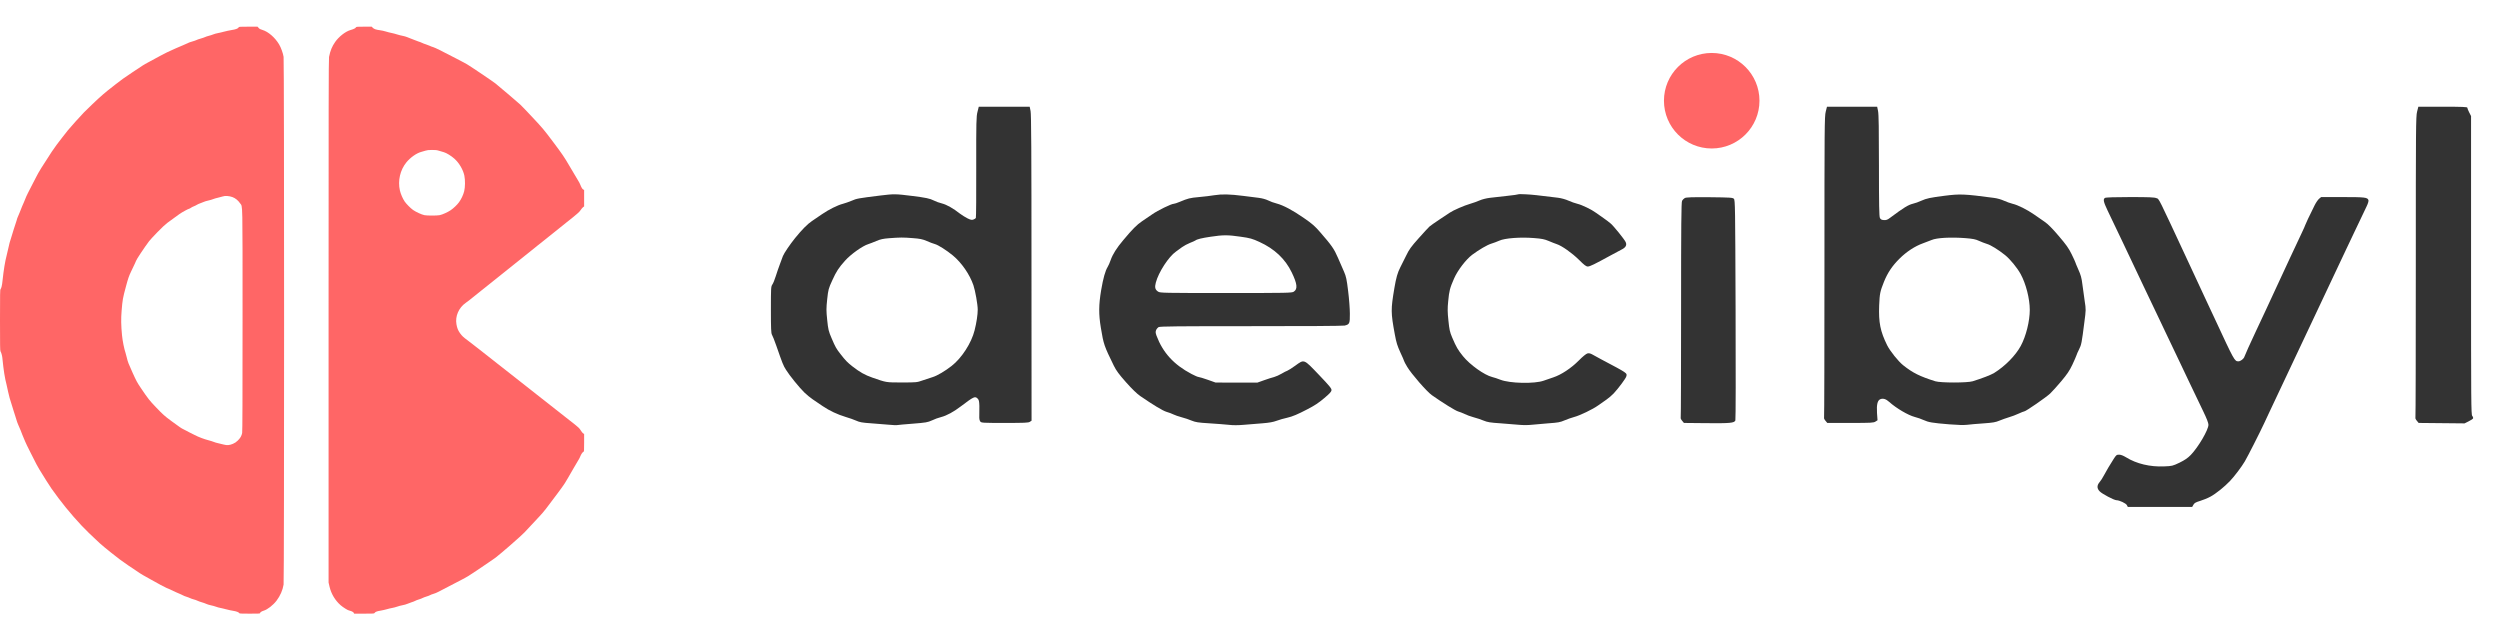
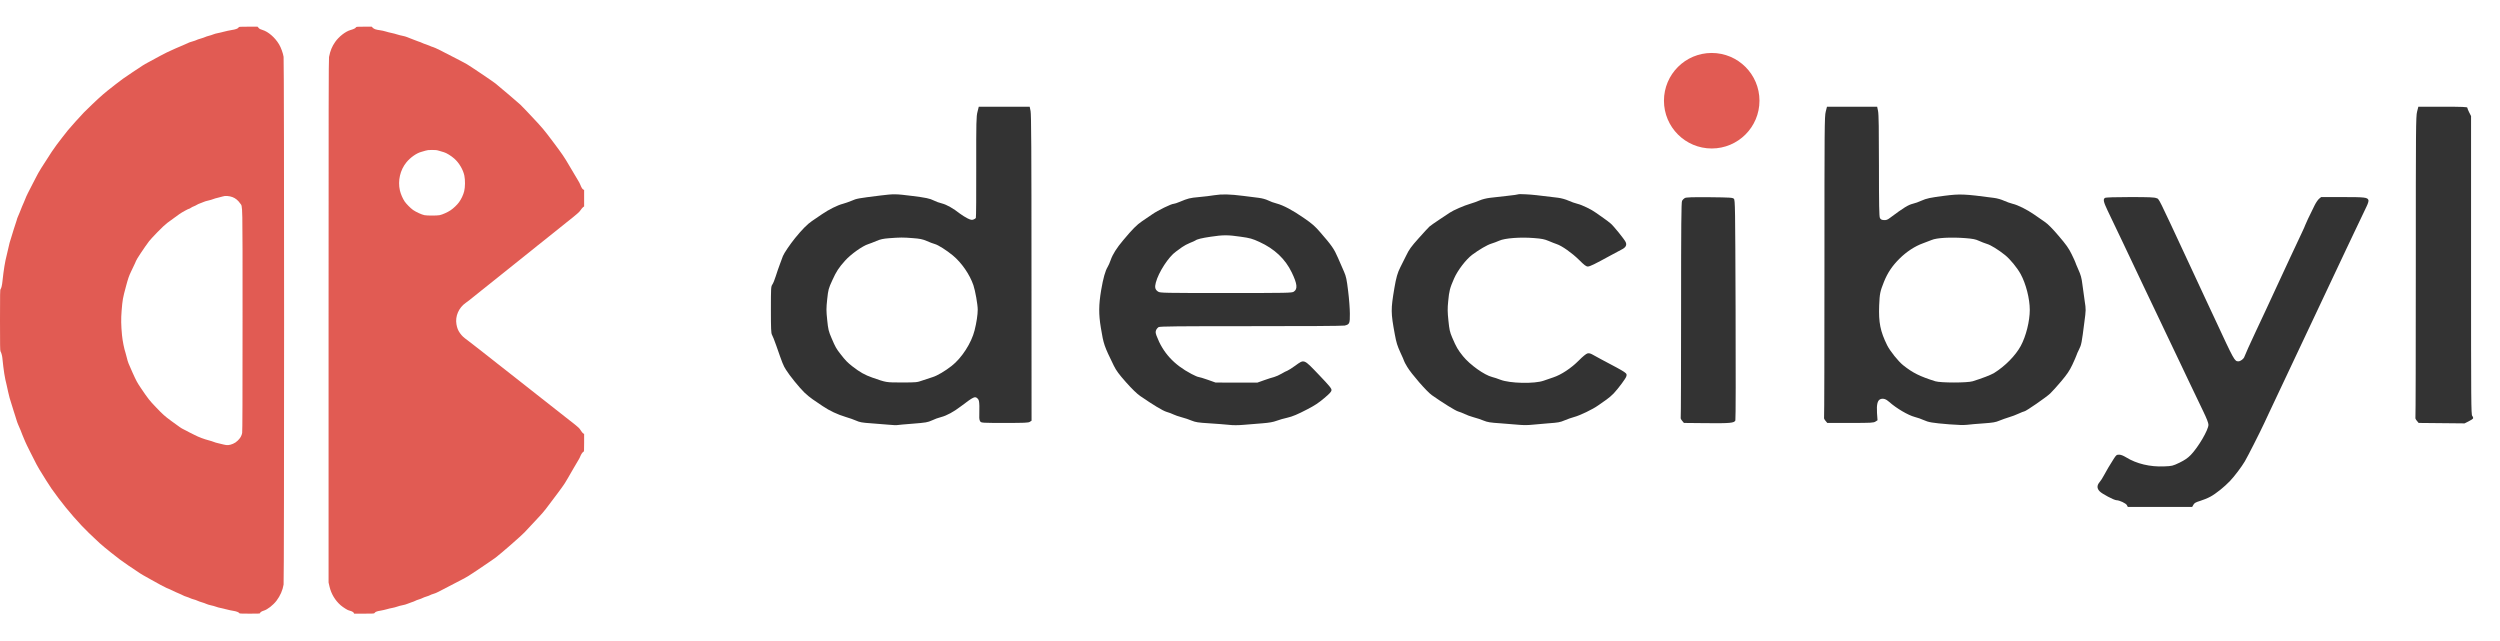
<svg xmlns="http://www.w3.org/2000/svg" viewBox="0 0 187.4 48" fill="none" role="img" aria-label="Decibyl">
  <g transform="translate(0 2) scale(0.02669903)">
-     <g transform="translate(0,1648) scale(0.1,-0.1)" fill="#FF6666" stroke="none">
+     <g transform="translate(0,1648) scale(0.1,-0.1)" fill="#E15B53" stroke="none">
      <path d="M6699 16459 c-16 -32 -84 -57 -200 -74 -57 -9 -151 -29 -209 -45 -58 -16 -136 -34 -175 -41 -38 -6 -95 -22 -126 -35 -31 -13 -87 -31 -125 -40 -38 -9 -85 -25 -105 -35 -20 -10 -78 -30 -128 -44 -51 -14 -103 -32 -115 -40 -11 -7 -63 -25 -115 -40 -51 -14 -103 -32 -115 -40 -11 -8 -50 -25 -86 -39 -36 -13 -93 -38 -127 -55 -34 -17 -67 -31 -73 -31 -6 0 -38 -14 -72 -31 -34 -17 -78 -37 -97 -44 -47 -17 -226 -105 -326 -160 -44 -24 -105 -57 -135 -73 -30 -16 -102 -55 -160 -87 -58 -32 -118 -65 -135 -73 -16 -8 -48 -28 -70 -43 -22 -15 -148 -98 -280 -185 -214 -142 -353 -240 -479 -342 -23 -17 -57 -44 -76 -60 -229 -177 -318 -254 -570 -492 -211 -200 -282 -273 -476 -490 -202 -226 -246 -278 -376 -450 -65 -85 -135 -177 -157 -205 -22 -27 -84 -116 -138 -196 -86 -129 -145 -221 -294 -457 -57 -92 -118 -198 -139 -244 -11 -24 -58 -115 -105 -203 -91 -171 -190 -371 -200 -408 -4 -12 -22 -56 -40 -97 -38 -84 -70 -161 -124 -300 -21 -52 -45 -108 -53 -125 -9 -16 -23 -61 -32 -98 -10 -38 -26 -88 -37 -113 -10 -25 -30 -84 -43 -132 -14 -48 -38 -127 -54 -177 -51 -153 -82 -265 -98 -354 -9 -47 -29 -134 -45 -193 -47 -176 -87 -421 -119 -728 -12 -121 -32 -205 -54 -229 -14 -16 -16 -111 -16 -872 0 -703 2 -858 14 -874 20 -30 44 -113 51 -175 39 -383 67 -559 120 -765 18 -71 38 -161 44 -200 12 -70 60 -245 108 -385 14 -41 35 -111 48 -155 12 -44 32 -105 43 -135 11 -30 28 -82 36 -115 9 -33 29 -89 45 -125 62 -141 94 -218 115 -280 13 -36 34 -87 48 -115 14 -27 31 -68 38 -90 7 -22 74 -159 148 -305 74 -146 149 -292 165 -325 31 -64 85 -153 276 -458 120 -192 155 -242 345 -497 249 -333 599 -734 852 -975 318 -303 336 -319 443 -406 57 -46 136 -110 175 -142 162 -132 321 -251 486 -362 356 -241 371 -250 490 -315 41 -23 111 -62 155 -87 177 -101 399 -220 427 -229 22 -6 86 -36 273 -124 44 -21 91 -41 105 -45 14 -4 48 -20 75 -35 28 -16 77 -36 110 -45 33 -10 80 -28 105 -40 25 -12 70 -28 100 -35 30 -7 76 -23 102 -36 26 -13 82 -33 125 -45 43 -12 98 -32 123 -44 25 -13 83 -30 129 -40 46 -9 111 -27 145 -40 34 -13 91 -29 127 -35 35 -6 111 -24 169 -40 58 -16 141 -34 185 -40 88 -13 162 -41 171 -64 5 -14 43 -16 295 -16 244 0 289 2 289 14 0 22 46 53 104 70 105 31 263 154 359 279 103 135 174 297 199 454 19 117 19 14688 0 14816 -15 100 -73 262 -128 353 -116 193 -303 354 -467 403 -59 17 -83 30 -106 57 l-30 34 -260 0 c-254 0 -261 -1 -272 -21z m-171 -4764 c84 -32 157 -92 215 -177 72 -105 67 158 67 -3284 0 -2189 -3 -3118 -11 -3160 -15 -80 -50 -142 -122 -213 -45 -44 -80 -68 -136 -92 -98 -42 -165 -47 -262 -21 -41 11 -110 27 -153 37 -44 9 -100 26 -125 37 -25 11 -86 30 -136 43 -144 38 -282 90 -400 151 -60 31 -132 67 -160 80 -27 14 -61 31 -75 40 -14 8 -49 26 -78 40 -57 26 -107 60 -336 229 -201 148 -237 181 -440 393 -176 183 -220 239 -421 537 -104 154 -126 194 -237 440 -110 243 -130 294 -153 395 -13 58 -31 125 -40 150 -38 108 -85 342 -100 501 -26 280 -29 454 -11 674 26 323 32 358 126 705 54 204 82 285 140 405 109 227 140 294 140 301 0 23 240 385 368 554 18 25 120 135 225 244 127 131 225 223 288 270 135 100 263 193 339 247 70 49 253 149 274 149 6 0 27 11 46 25 19 14 59 34 89 45 30 12 67 30 82 41 16 11 59 30 97 43 37 13 82 31 99 39 17 9 72 25 122 36 50 11 111 29 136 40 25 11 87 29 138 40 50 11 110 27 132 35 61 24 183 15 273 -19z" />
      <path d="M9993 16460 c-17 -27 -64 -49 -155 -75 -137 -39 -322 -183 -426 -331 -91 -130 -138 -244 -174 -424 -11 -53 -13 -1399 -13 -7410 l0 -7345 27 -117 c47 -202 157 -386 311 -521 68 -59 209 -147 235 -147 6 0 35 -9 65 -20 34 -13 59 -29 67 -45 l13 -25 281 0 c269 0 282 1 293 20 20 31 63 48 164 64 52 9 130 26 174 39 44 14 114 30 155 37 41 7 104 24 140 37 36 14 103 31 150 40 47 8 110 26 140 40 30 14 84 33 118 44 35 10 79 27 98 38 18 11 66 30 106 41 40 12 87 30 103 40 17 10 64 28 105 40 41 12 89 30 105 40 17 10 57 26 90 35 80 23 114 40 585 288 80 42 177 93 215 112 123 62 230 127 412 251 98 66 250 169 338 229 88 59 178 122 200 139 171 131 723 614 815 712 36 38 117 126 181 194 63 69 171 184 238 255 116 123 198 227 507 645 216 293 170 220 452 710 52 91 110 189 129 219 19 29 43 75 53 102 26 65 68 127 91 134 18 6 19 20 19 254 l0 248 -26 13 c-14 8 -45 46 -69 85 -38 60 -65 87 -171 171 -70 54 -184 144 -254 199 -181 142 -557 438 -659 518 -47 38 -108 86 -136 107 -59 46 -332 260 -769 605 -175 138 -333 261 -351 275 -18 14 -92 72 -165 130 -73 58 -147 116 -165 130 -75 58 -148 114 -275 215 -74 59 -178 139 -230 178 -119 87 -161 126 -215 202 -54 76 -81 142 -100 251 -39 225 65 464 261 600 58 40 79 57 442 349 179 143 336 269 351 280 15 11 105 83 200 160 95 77 185 149 200 160 15 11 105 83 200 160 176 142 227 183 291 233 20 15 91 72 159 127 68 55 140 114 161 130 92 72 119 93 189 150 41 33 104 84 140 112 120 96 165 132 306 245 77 62 169 136 203 163 295 233 349 281 388 341 19 30 48 64 64 76 l30 22 0 231 0 232 -25 11 c-25 12 -50 53 -85 141 -11 28 -35 74 -54 103 -31 50 -117 194 -251 423 -144 248 -195 322 -456 670 -264 351 -294 386 -574 685 -162 173 -319 337 -348 363 -75 69 -620 533 -697 593 -85 67 -709 487 -802 541 -40 23 -107 59 -148 80 -41 21 -147 76 -235 122 -326 171 -509 261 -563 277 -31 8 -77 26 -102 39 -25 12 -72 30 -105 40 -32 9 -80 27 -105 40 -25 13 -73 31 -105 40 -33 10 -80 28 -105 40 -25 12 -76 32 -114 44 -38 12 -86 31 -105 41 -20 10 -75 25 -122 34 -47 9 -117 27 -155 40 -38 13 -108 31 -154 40 -47 9 -119 28 -160 41 -41 13 -113 29 -160 35 -113 14 -171 34 -205 70 l-29 30 -215 0 c-204 0 -217 -1 -228 -20z m2334 -3464 c43 -13 104 -31 135 -40 72 -20 207 -103 293 -180 134 -118 247 -310 282 -476 26 -123 24 -327 -5 -442 -24 -98 -83 -224 -145 -307 -54 -75 -157 -172 -237 -226 -82 -55 -231 -122 -307 -137 -74 -15 -350 -15 -426 0 -78 15 -242 91 -320 146 -72 51 -189 170 -236 238 -55 82 -110 209 -133 308 -63 275 6 575 182 791 111 136 285 259 416 293 32 9 86 25 119 35 46 15 89 20 182 20 102 1 135 -3 200 -23z" />
    </g>
  </g>
  <g transform="translate(57.78641 8.0) scale(0.05597015)">
    <g transform="translate(0,536) scale(0.1,-0.1)" fill="#333333" stroke="none">
      <path d="M2767 5292 c-16 -62 -18 -129 -17 -740 1 -369 -1 -676 -5 -682 -4 -6 -18 -16 -33 -21 -20 -8 -36 -5 -79 16 -29 15 -75 43 -101 63 -90 71 -177 120 -239 136 -35 8 -84 26 -111 40 -53 27 -105 38 -297 62 -214 27 -238 27 -418 5 -303 -38 -317 -40 -385 -70 -37 -15 -89 -34 -117 -41 -74 -19 -189 -77 -280 -139 -44 -30 -105 -71 -135 -92 -60 -40 -133 -114 -225 -227 -68 -84 -150 -205 -164 -242 -5 -14 -22 -61 -39 -105 -17 -44 -42 -118 -57 -165 -14 -47 -35 -97 -46 -112 -18 -26 -19 -46 -19 -338 0 -253 3 -315 14 -333 8 -12 35 -80 60 -152 81 -233 91 -260 128 -318 48 -78 180 -240 248 -306 30 -29 80 -70 110 -90 30 -21 90 -62 134 -91 91 -62 198 -112 311 -146 44 -13 106 -34 136 -48 46 -21 80 -28 202 -36 80 -6 187 -14 238 -19 50 -5 99 -7 108 -5 9 2 104 11 211 19 177 14 200 18 257 44 34 17 90 37 124 45 74 19 169 71 267 146 170 129 186 136 221 101 17 -17 21 -35 23 -98 0 -43 0 -103 -1 -133 -2 -36 3 -62 13 -75 14 -19 26 -20 328 -20 263 0 318 2 336 15 l23 15 -1 2044 c0 1559 -3 2058 -12 2102 l-12 59 -341 0 -341 0 -17 -68z m-865 -1692 c94 -7 129 -14 185 -38 37 -17 86 -35 108 -41 44 -11 160 -85 242 -153 117 -97 225 -253 275 -398 25 -73 58 -260 58 -327 0 -69 -16 -175 -42 -278 -42 -169 -172 -371 -308 -477 -88 -69 -192 -130 -253 -149 -34 -10 -96 -31 -137 -45 -72 -26 -83 -27 -275 -27 -215 0 -207 -1 -396 65 -102 36 -165 71 -268 151 -66 52 -92 78 -157 162 -59 75 -70 95 -120 212 -42 97 -47 120 -60 247 -13 124 -13 156 0 277 14 130 17 143 70 258 53 116 84 164 170 260 76 85 234 198 311 221 22 7 71 26 108 42 53 23 92 31 170 37 145 11 187 12 319 1z" />
      <path d="M14127 5293 c-16 -63 -17 -202 -17 -2074 0 -1104 -2 -2013 -5 -2021 -4 -9 5 -28 19 -44 l24 -29 309 0 c281 0 311 2 336 18 l28 18 -7 97 c-7 117 7 171 47 186 37 13 74 1 117 -38 95 -85 253 -178 342 -201 36 -9 90 -28 120 -42 63 -29 112 -38 345 -57 111 -9 193 -11 235 -6 36 5 134 13 219 19 127 9 164 15 215 37 33 14 91 34 127 45 36 10 94 32 130 49 35 16 69 30 76 30 20 0 295 190 346 239 27 25 94 100 149 165 79 94 111 142 148 220 26 56 51 112 55 126 4 14 20 51 36 82 30 59 35 84 70 362 22 165 22 172 5 280 -9 61 -23 162 -31 224 -11 91 -22 129 -55 202 -22 50 -40 93 -40 97 0 3 -22 52 -49 107 -40 82 -74 129 -174 246 -83 98 -145 160 -188 189 -35 25 -98 68 -140 97 -97 67 -219 128 -289 144 -30 7 -81 26 -115 41 -34 16 -92 33 -135 38 -398 53 -454 55 -665 28 -192 -25 -236 -34 -308 -66 -34 -16 -84 -34 -112 -40 -64 -16 -124 -53 -305 -188 -36 -28 -52 -33 -85 -31 -31 2 -42 9 -52 28 -10 19 -13 178 -13 699 0 485 -3 691 -12 733 l-12 58 -336 0 -336 0 -17 -67z m1872 -1693 c99 -8 135 -15 180 -36 31 -14 79 -33 106 -41 53 -15 154 -78 244 -150 68 -55 161 -168 208 -253 71 -129 123 -331 123 -480 0 -152 -50 -353 -121 -484 -70 -129 -209 -270 -355 -361 -44 -27 -160 -72 -289 -112 -72 -22 -429 -22 -500 0 -209 66 -302 112 -431 215 -65 52 -175 189 -214 267 -92 186 -116 306 -107 535 7 160 12 183 64 315 49 121 111 214 208 310 93 93 208 168 315 206 41 15 93 35 115 44 68 30 259 40 454 25z" />
      <path d="M22047 5293 c-16 -63 -17 -202 -17 -2074 0 -1104 -2 -2013 -5 -2021 -4 -9 5 -28 19 -44 l24 -29 307 -3 308 -3 54 27 c30 14 57 33 60 40 3 8 -2 23 -11 33 -15 17 -16 176 -16 2017 l0 1999 -25 49 c-14 27 -25 55 -25 63 0 10 -62 13 -328 13 l-328 0 -17 -67z" />
      <path d="M5940 4175 c-46 -8 -140 -19 -207 -25 -123 -11 -145 -17 -258 -64 -33 -14 -69 -26 -79 -26 -33 0 -213 -88 -289 -141 -40 -27 -102 -70 -138 -94 -69 -47 -126 -104 -249 -251 -89 -105 -143 -191 -170 -269 -11 -32 -28 -71 -39 -89 -33 -54 -60 -150 -88 -313 -33 -197 -34 -321 -4 -503 37 -224 43 -241 174 -509 32 -65 68 -114 163 -221 79 -89 147 -155 191 -185 176 -121 302 -197 353 -212 30 -8 71 -24 91 -34 19 -10 69 -27 110 -38 41 -10 101 -31 134 -45 52 -21 86 -27 235 -36 96 -6 213 -15 260 -20 55 -7 127 -7 205 0 66 5 177 14 247 20 90 7 146 17 191 34 35 13 100 32 143 41 68 15 141 46 269 113 100 52 146 82 228 151 68 57 93 84 95 103 3 23 -22 54 -169 208 -206 215 -193 211 -319 120 -45 -32 -92 -62 -104 -66 -11 -3 -46 -21 -76 -39 -30 -18 -75 -38 -100 -45 -25 -6 -85 -25 -135 -43 l-90 -32 -280 0 -280 1 -104 37 c-58 20 -112 37 -122 37 -10 0 -53 18 -96 41 -236 124 -383 285 -468 511 -14 39 -15 53 -6 76 6 15 21 33 32 40 17 11 264 13 1237 13 705 -1 1233 3 1256 8 66 16 71 27 70 159 0 64 -10 200 -23 302 -19 158 -27 196 -55 260 -18 41 -55 126 -82 188 -51 118 -83 164 -239 343 -66 77 -109 115 -216 188 -151 105 -276 171 -366 195 -35 8 -85 27 -113 41 -30 15 -81 29 -128 35 -42 6 -135 17 -207 26 -180 23 -286 25 -385 9z m352 -556 c127 -18 155 -26 251 -70 202 -92 346 -228 433 -409 74 -153 81 -222 27 -257 -25 -17 -83 -18 -908 -18 -832 0 -882 1 -908 18 -41 26 -49 57 -32 121 36 138 172 348 270 416 20 14 56 40 81 59 25 18 73 44 106 57 33 13 65 27 72 32 21 17 84 33 207 51 165 25 230 25 401 0z" />
      <path d="M10010 4187 c-3 -3 -70 -13 -150 -21 -80 -9 -183 -21 -229 -26 -49 -6 -105 -20 -137 -34 -30 -14 -88 -34 -128 -46 -78 -22 -228 -87 -274 -119 -15 -10 -76 -51 -137 -91 -60 -40 -121 -82 -134 -94 -13 -11 -78 -82 -145 -157 -102 -114 -129 -151 -169 -235 -27 -54 -61 -124 -77 -154 -37 -72 -56 -139 -80 -280 -48 -286 -48 -326 6 -619 20 -109 34 -154 74 -241 28 -59 50 -111 50 -115 0 -5 19 -41 42 -79 55 -93 262 -331 330 -379 149 -105 316 -208 352 -218 22 -6 61 -22 87 -34 25 -13 79 -33 120 -44 41 -10 101 -31 135 -45 51 -21 87 -27 225 -36 90 -6 202 -15 249 -20 49 -5 120 -5 165 0 44 5 147 14 228 20 129 9 158 14 215 39 37 16 95 36 128 45 78 20 252 104 324 156 30 22 80 57 110 77 30 21 74 58 98 84 65 70 162 201 168 226 13 47 23 40 -336 230 -41 22 -93 51 -115 63 -30 17 -48 21 -69 16 -17 -4 -65 -43 -116 -95 -102 -103 -237 -192 -342 -226 -40 -13 -98 -33 -128 -44 -122 -44 -455 -37 -581 13 -35 14 -84 30 -109 36 -105 26 -298 164 -391 279 -69 86 -89 120 -145 251 -31 73 -38 105 -50 225 -12 113 -13 163 -3 260 13 140 23 177 79 305 48 110 160 255 242 317 94 70 203 133 256 149 30 9 78 27 107 40 73 34 284 50 465 35 106 -8 140 -15 197 -39 37 -16 86 -35 107 -42 69 -22 206 -119 299 -211 70 -70 95 -89 118 -89 28 0 91 31 299 145 58 32 127 69 153 82 57 28 74 61 54 102 -20 40 -159 212 -199 246 -19 17 -60 48 -92 70 -32 22 -78 55 -102 72 -62 46 -190 108 -253 123 -30 7 -83 26 -119 42 -37 17 -95 33 -140 39 -275 34 -347 42 -432 46 -52 3 -97 3 -100 0z" />
      <path d="M12240 4137 c-13 -7 -30 -24 -37 -37 -10 -20 -13 -323 -13 -1456 0 -787 -2 -1438 -5 -1446 -4 -9 5 -28 19 -44 l24 -29 304 -3 c313 -3 370 2 385 36 5 9 6 677 3 1484 -5 1391 -6 1468 -23 1485 -16 16 -45 18 -325 21 -234 2 -313 -1 -332 -11z" />
      <path d="M17868 4139 c-29 -16 -21 -53 33 -167 121 -254 163 -342 204 -427 77 -162 177 -371 275 -580 29 -60 79 -166 112 -235 33 -69 80 -168 105 -220 25 -52 62 -131 83 -175 21 -44 64 -133 94 -197 31 -65 81 -171 112 -235 31 -65 77 -161 101 -213 91 -192 123 -258 194 -405 49 -101 72 -161 72 -185 -1 -69 -136 -299 -236 -403 -42 -43 -80 -69 -151 -104 -93 -44 -99 -46 -208 -50 -187 -8 -369 35 -509 122 -38 23 -69 35 -93 35 -33 0 -39 -5 -73 -58 -49 -77 -96 -155 -132 -223 -16 -31 -42 -71 -57 -88 -36 -43 -36 -83 2 -122 30 -33 194 -119 225 -119 39 0 126 -41 139 -65 l13 -25 431 0 431 0 17 30 c13 23 31 33 90 51 40 12 102 37 138 57 71 38 188 132 261 209 58 60 156 190 199 263 40 68 199 381 259 510 24 52 53 113 63 135 11 22 236 499 500 1060 264 561 504 1070 533 1130 29 61 72 151 95 200 56 119 145 305 182 382 18 37 27 69 24 81 -12 38 -45 42 -346 42 l-288 0 -29 -24 c-15 -14 -42 -53 -59 -88 -65 -130 -124 -255 -124 -261 0 -4 -21 -51 -46 -104 -25 -54 -64 -136 -86 -183 -22 -47 -52 -112 -68 -145 -46 -98 -93 -198 -195 -420 -53 -115 -113 -244 -132 -285 -20 -41 -50 -106 -68 -145 -18 -38 -49 -104 -68 -145 -73 -154 -145 -316 -152 -337 -8 -29 -52 -63 -81 -63 -51 0 -55 8 -316 570 -17 36 -47 101 -68 145 -21 44 -49 105 -63 135 -13 30 -107 231 -207 445 -441 947 -404 874 -445 891 -27 11 -98 14 -352 14 -197 0 -325 -4 -335 -11z" />
    </g>
  </g>
-   <circle cx="128.31" cy="7.55" r="3.58" fill="#FF6666" />
+   <circle cx="128.31" cy="7.55" r="3.58" fill="#E15B53" />
</svg>
